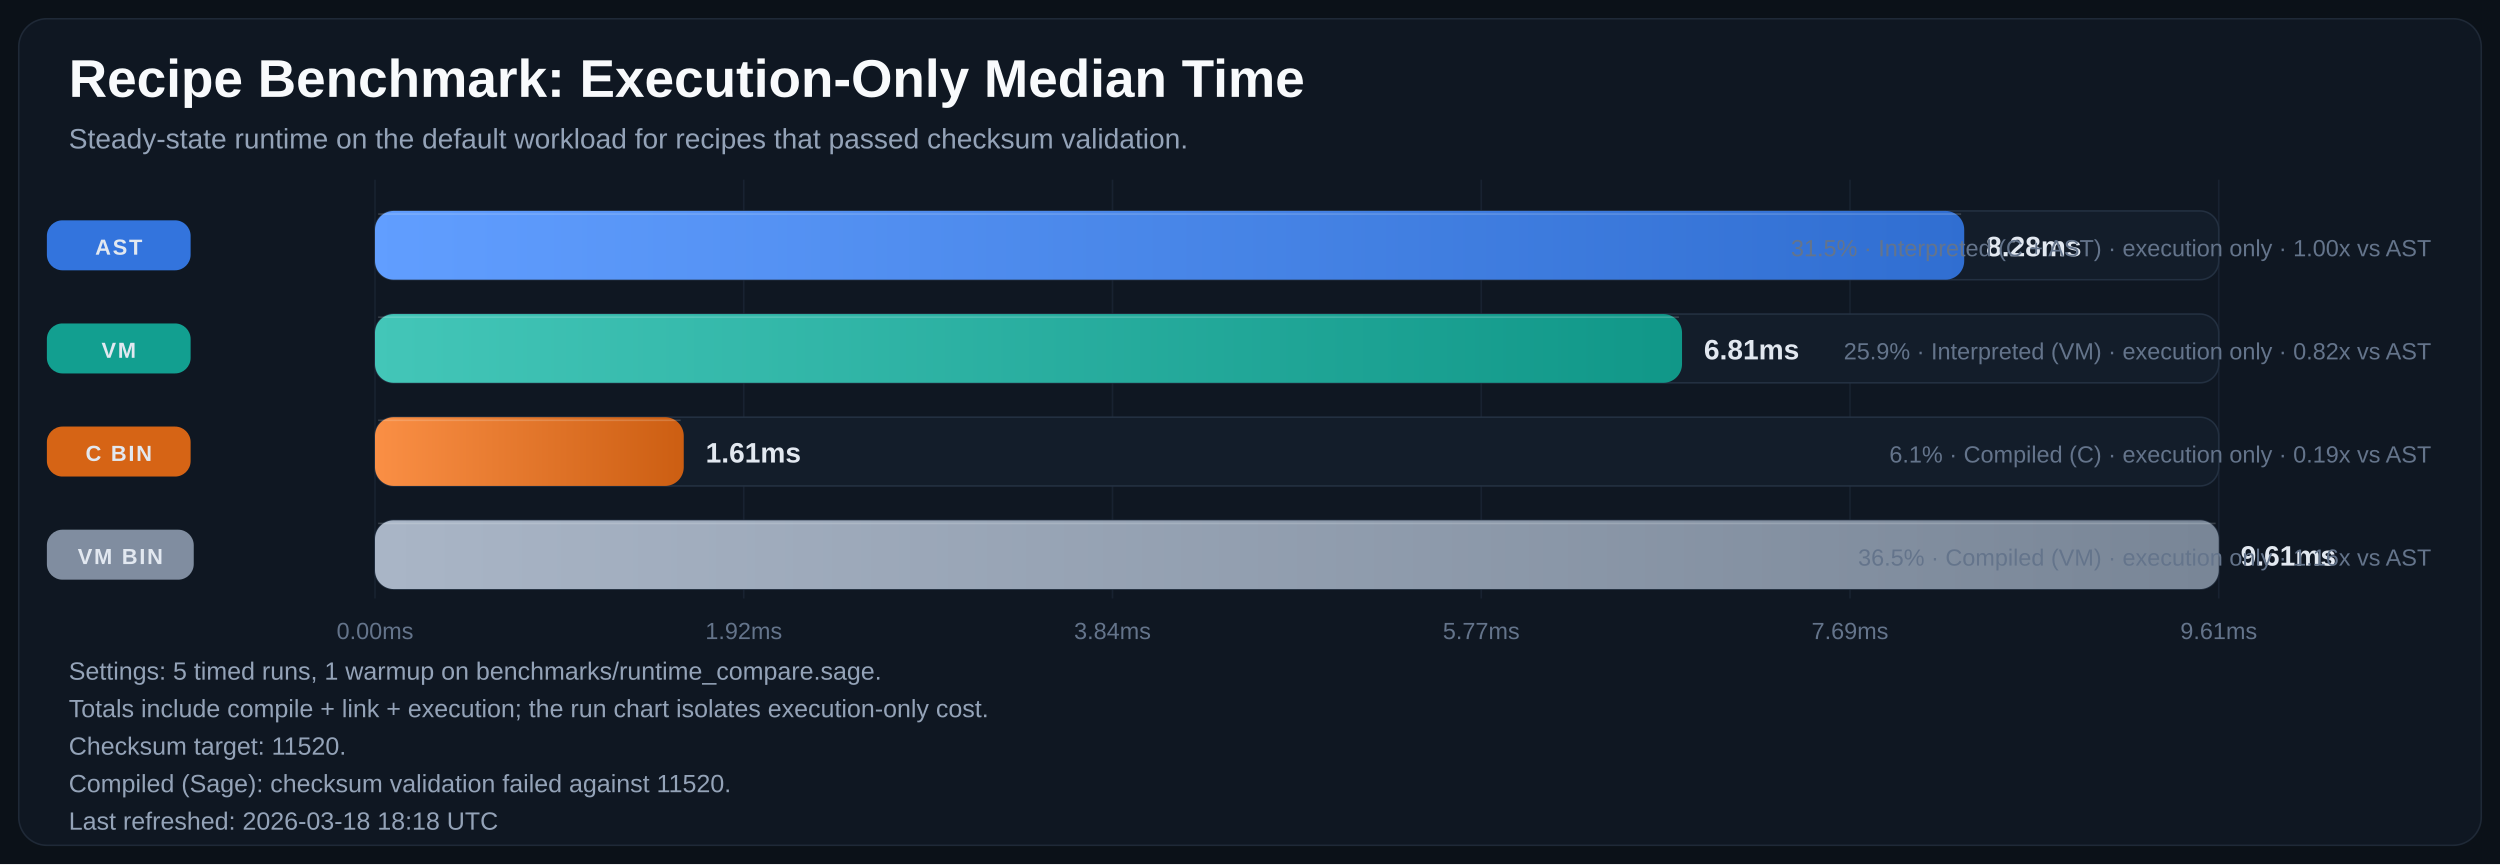
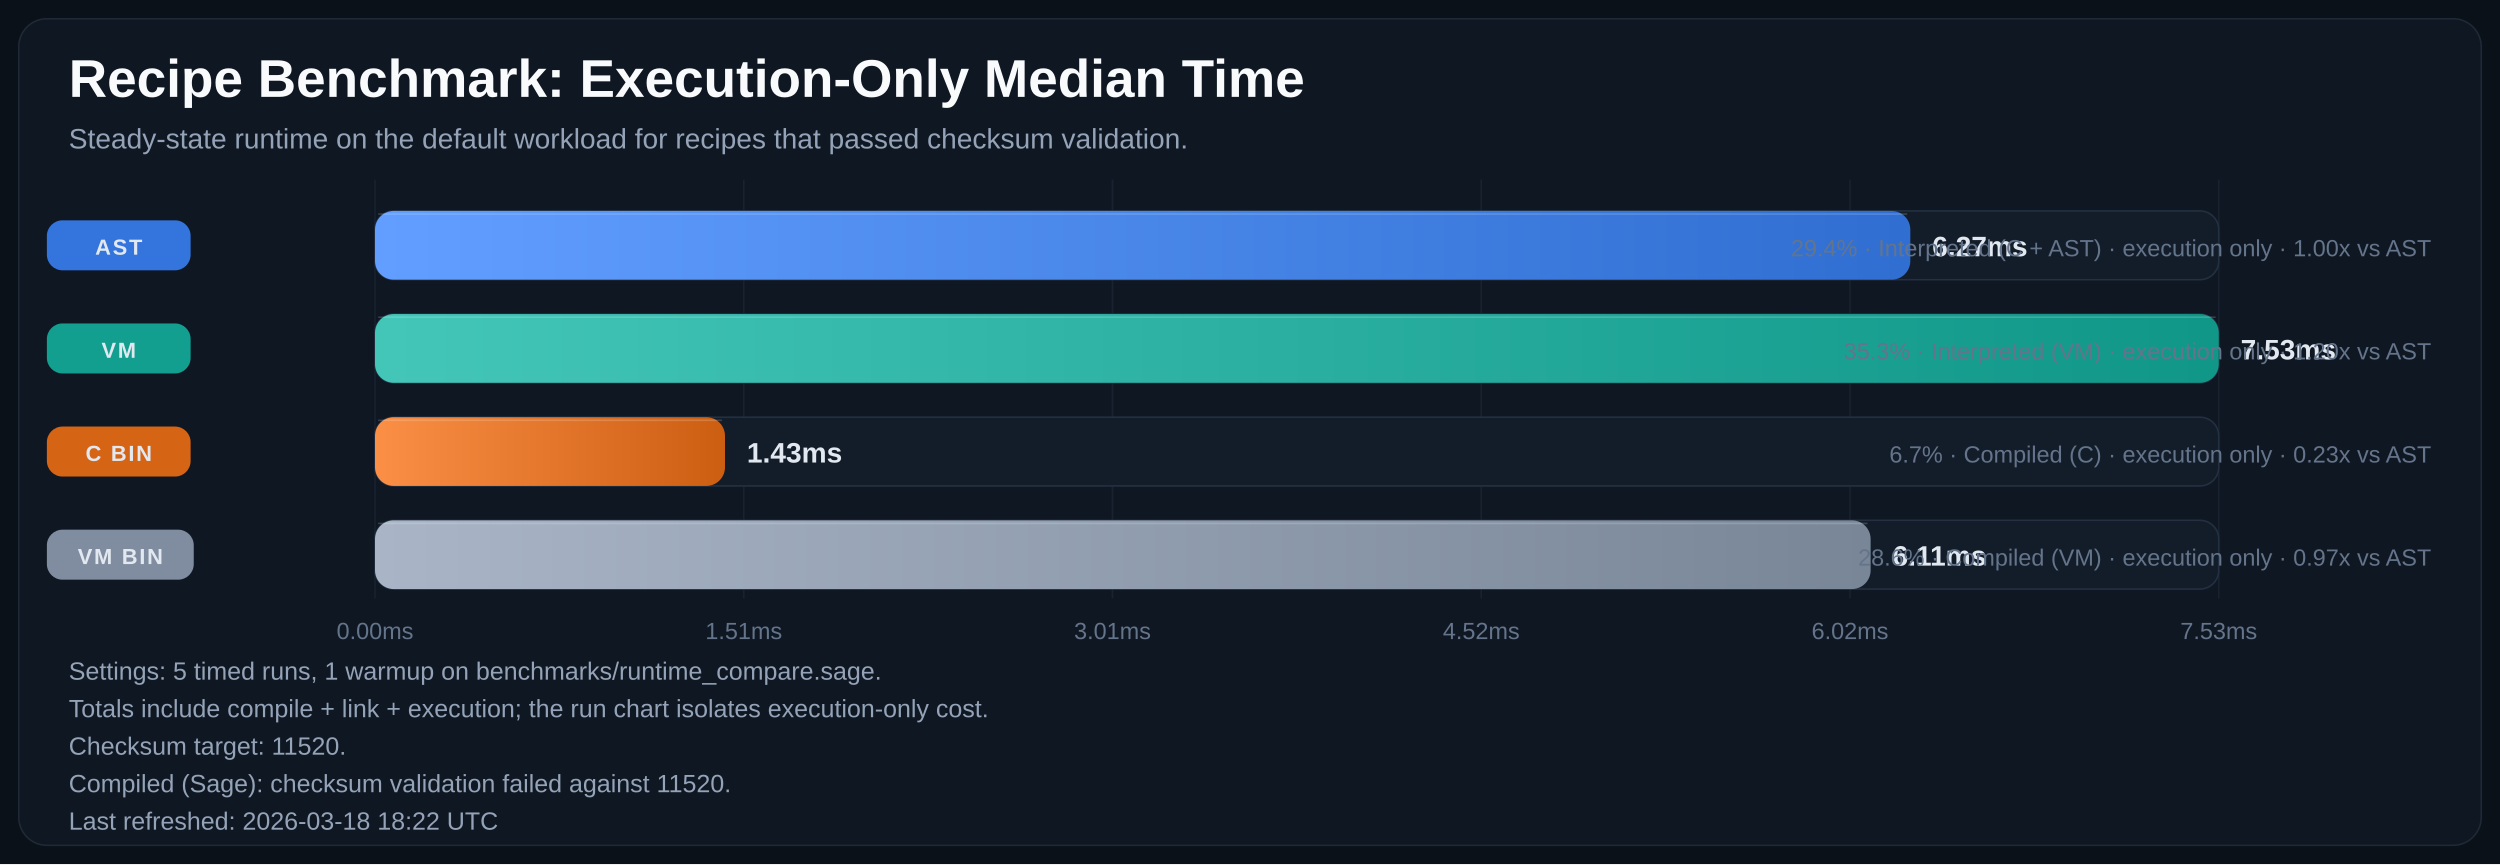
<svg xmlns="http://www.w3.org/2000/svg" width="1600" height="553" viewBox="0 0 1600 553" role="img" aria-labelledby="title desc">
  <defs>
    <linearGradient id="bar-gradient-0" x1="0%" y1="0%" x2="100%" y2="0%">
      <stop offset="0%" stop-color="#619EFF" />
      <stop offset="100%" stop-color="#306ED1" />
    </linearGradient>
    <linearGradient id="bar-gradient-1" x1="0%" y1="0%" x2="100%" y2="0%">
      <stop offset="0%" stop-color="#43C6B8" />
      <stop offset="100%" stop-color="#109788" />
    </linearGradient>
    <linearGradient id="bar-gradient-2" x1="0%" y1="0%" x2="100%" y2="0%">
      <stop offset="0%" stop-color="#FA8F45" />
      <stop offset="100%" stop-color="#CC5E12" />
    </linearGradient>
    <linearGradient id="bar-gradient-3" x1="0%" y1="0%" x2="100%" y2="0%">
      <stop offset="0%" stop-color="#A9B5C6" />
      <stop offset="100%" stop-color="#798697" />
    </linearGradient>
  </defs>
  <rect width="100%" height="100%" fill="#0B1118" />
  <rect x="12" y="12" width="1576" height="529" rx="18" fill="#0F1722" stroke="#1F2937" />
  <text x="44" y="62" fill="#F8FAFC" font-size="34" font-family="Segoe UI, Arial, sans-serif" font-weight="700">Recipe Benchmark: Execution-Only Median Time</text>
  <text x="44" y="95" fill="#94A3B8" font-size="18" font-family="Segoe UI, Arial, sans-serif">Steady-state runtime on the default workload for recipes that passed checksum validation.</text>
  <line x1="240.0" y1="115" x2="240.0" y2="383" stroke="#182231" stroke-width="1" />
  <text x="240.0" y="409" text-anchor="middle" fill="#64748B" font-size="15" font-family="Segoe UI, Arial, sans-serif">0.00ms</text>
  <line x1="476.0" y1="115" x2="476.0" y2="383" stroke="#182231" stroke-width="1" />
-   <text x="476.0" y="409" text-anchor="middle" fill="#64748B" font-size="15" font-family="Segoe UI, Arial, sans-serif">1.92ms</text>
+   <text x="476.0" y="409" text-anchor="middle" fill="#64748B" font-size="15" font-family="Segoe UI, Arial, sans-serif">1.51ms</text>
  <line x1="712.0" y1="115" x2="712.0" y2="383" stroke="#182231" stroke-width="1" />
-   <text x="712.0" y="409" text-anchor="middle" fill="#64748B" font-size="15" font-family="Segoe UI, Arial, sans-serif">3.84ms</text>
+   <text x="712.0" y="409" text-anchor="middle" fill="#64748B" font-size="15" font-family="Segoe UI, Arial, sans-serif">3.01ms</text>
  <line x1="948.0" y1="115" x2="948.0" y2="383" stroke="#182231" stroke-width="1" />
-   <text x="948.0" y="409" text-anchor="middle" fill="#64748B" font-size="15" font-family="Segoe UI, Arial, sans-serif">5.77ms</text>
+   <text x="948.0" y="409" text-anchor="middle" fill="#64748B" font-size="15" font-family="Segoe UI, Arial, sans-serif">4.52ms</text>
  <line x1="1184.0" y1="115" x2="1184.0" y2="383" stroke="#182231" stroke-width="1" />
-   <text x="1184.0" y="409" text-anchor="middle" fill="#64748B" font-size="15" font-family="Segoe UI, Arial, sans-serif">7.69ms</text>
+   <text x="1184.0" y="409" text-anchor="middle" fill="#64748B" font-size="15" font-family="Segoe UI, Arial, sans-serif">6.02ms</text>
  <line x1="1420.0" y1="115" x2="1420.0" y2="383" stroke="#182231" stroke-width="1" />
-   <text x="1420.0" y="409" text-anchor="middle" fill="#64748B" font-size="15" font-family="Segoe UI, Arial, sans-serif">9.61ms</text>
+   <text x="1420.0" y="409" text-anchor="middle" fill="#64748B" font-size="15" font-family="Segoe UI, Arial, sans-serif">7.53ms</text>
  <rect x="30" y="141.0" width="92" height="32" rx="10" fill="#3479E6" opacity="0.95" />
  <text x="76.0" y="163.0" text-anchor="middle" fill="#E2E8F0" font-size="14" font-family="Segoe UI, Arial, sans-serif" font-weight="700" letter-spacing="1.1">AST</text>
  <rect x="240" y="135" width="1180" height="44" rx="12" fill="#131D2A" stroke="#233041" />
-   <rect x="240" y="135" width="1017.1" height="44" rx="12" fill="url(#bar-gradient-0)" />
-   <line x1="242.0" y1="137.0" x2="1255.1" y2="137.0" stroke="#F8FAFC" stroke-opacity="0.18" />
-   <text x="1271.1" y="164.0" fill="#E2E8F0" font-size="18" font-family="Segoe UI, Arial, sans-serif" font-weight="700">8.28ms</text>
-   <text x="1556" y="164.0" text-anchor="end" fill="#64748B" font-size="15" font-family="Segoe UI, Arial, sans-serif">31.5% · Interpreted (C + AST) · execution only · 1.00x vs AST</text>
+   <rect x="240" y="135" width="982.6" height="44" rx="12" fill="url(#bar-gradient-0)" />
+   <line x1="242.0" y1="137.0" x2="1220.6" y2="137.0" stroke="#F8FAFC" stroke-opacity="0.18" />
+   <text x="1236.6" y="164.0" fill="#E2E8F0" font-size="18" font-family="Segoe UI, Arial, sans-serif" font-weight="700">6.27ms</text>
+   <text x="1556" y="164.0" text-anchor="end" fill="#64748B" font-size="15" font-family="Segoe UI, Arial, sans-serif">29.4% · Interpreted (C + AST) · execution only · 1.00x vs AST</text>
  <rect x="30" y="207.0" width="92" height="32" rx="10" fill="#12A695" opacity="0.95" />
  <text x="76.0" y="229.0" text-anchor="middle" fill="#E2E8F0" font-size="14" font-family="Segoe UI, Arial, sans-serif" font-weight="700" letter-spacing="1.1">VM</text>
  <rect x="240" y="201" width="1180" height="44" rx="12" fill="#131D2A" stroke="#233041" />
-   <rect x="240" y="201" width="836.5" height="44" rx="12" fill="url(#bar-gradient-1)" />
-   <line x1="242.0" y1="203.0" x2="1074.5" y2="203.0" stroke="#F8FAFC" stroke-opacity="0.18" />
-   <text x="1090.5" y="230.0" fill="#E2E8F0" font-size="18" font-family="Segoe UI, Arial, sans-serif" font-weight="700">6.81ms</text>
-   <text x="1556" y="230.0" text-anchor="end" fill="#64748B" font-size="15" font-family="Segoe UI, Arial, sans-serif">25.9% · Interpreted (VM) · execution only · 0.82x vs AST</text>
+   <rect x="240" y="201" width="1180.0" height="44" rx="12" fill="url(#bar-gradient-1)" />
+   <line x1="242.0" y1="203.0" x2="1418.0" y2="203.0" stroke="#F8FAFC" stroke-opacity="0.18" />
+   <text x="1434.0" y="230.0" fill="#E2E8F0" font-size="18" font-family="Segoe UI, Arial, sans-serif" font-weight="700">7.53ms</text>
+   <text x="1556" y="230.0" text-anchor="end" fill="#64748B" font-size="15" font-family="Segoe UI, Arial, sans-serif">35.3% · Interpreted (VM) · execution only · 1.20x vs AST</text>
  <rect x="30" y="273.0" width="92" height="32" rx="10" fill="#E06814" opacity="0.95" />
  <text x="76.0" y="295.0" text-anchor="middle" fill="#E2E8F0" font-size="14" font-family="Segoe UI, Arial, sans-serif" font-weight="700" letter-spacing="1.1">C BIN</text>
  <rect x="240" y="267" width="1180" height="44" rx="12" fill="#131D2A" stroke="#233041" />
-   <rect x="240" y="267" width="197.6" height="44" rx="12" fill="url(#bar-gradient-2)" />
-   <line x1="242.0" y1="269.0" x2="435.6" y2="269.0" stroke="#F8FAFC" stroke-opacity="0.18" />
-   <text x="451.6" y="296.0" fill="#E2E8F0" font-size="18" font-family="Segoe UI, Arial, sans-serif" font-weight="700">1.61ms</text>
-   <text x="1556" y="296.0" text-anchor="end" fill="#64748B" font-size="15" font-family="Segoe UI, Arial, sans-serif">6.1% · Compiled (C) · execution only · 0.19x vs AST</text>
+   <rect x="240" y="267" width="224.0" height="44" rx="12" fill="url(#bar-gradient-2)" />
+   <line x1="242.0" y1="269.0" x2="462.0" y2="269.0" stroke="#F8FAFC" stroke-opacity="0.18" />
+   <text x="478.0" y="296.0" fill="#E2E8F0" font-size="18" font-family="Segoe UI, Arial, sans-serif" font-weight="700">1.43ms</text>
+   <text x="1556" y="296.0" text-anchor="end" fill="#64748B" font-size="15" font-family="Segoe UI, Arial, sans-serif">6.7% · Compiled (C) · execution only · 0.23x vs AST</text>
  <rect x="30" y="339.0" width="94" height="32" rx="10" fill="#8593A6" opacity="0.95" />
  <text x="77.0" y="361.0" text-anchor="middle" fill="#E2E8F0" font-size="14" font-family="Segoe UI, Arial, sans-serif" font-weight="700" letter-spacing="1.1">VM BIN</text>
  <rect x="240" y="333" width="1180" height="44" rx="12" fill="#131D2A" stroke="#233041" />
-   <rect x="240" y="333" width="1180.0" height="44" rx="12" fill="url(#bar-gradient-3)" />
-   <line x1="242.0" y1="335.0" x2="1418.0" y2="335.0" stroke="#F8FAFC" stroke-opacity="0.18" />
-   <text x="1434.0" y="362.0" fill="#E2E8F0" font-size="18" font-family="Segoe UI, Arial, sans-serif" font-weight="700">9.61ms</text>
-   <text x="1556" y="362.0" text-anchor="end" fill="#64748B" font-size="15" font-family="Segoe UI, Arial, sans-serif">36.5% · Compiled (VM) · execution only · 1.16x vs AST</text>
+   <rect x="240" y="333" width="957.2" height="44" rx="12" fill="url(#bar-gradient-3)" />
+   <line x1="242.0" y1="335.0" x2="1195.2" y2="335.0" stroke="#F8FAFC" stroke-opacity="0.18" />
+   <text x="1211.2" y="362.0" fill="#E2E8F0" font-size="18" font-family="Segoe UI, Arial, sans-serif" font-weight="700">6.11ms</text>
+   <text x="1556" y="362.0" text-anchor="end" fill="#64748B" font-size="15" font-family="Segoe UI, Arial, sans-serif">28.6% · Compiled (VM) · execution only · 0.97x vs AST</text>
  <text x="44" y="435" fill="#94A3B8" font-size="16" font-family="Segoe UI, Arial, sans-serif">Settings: 5 timed runs, 1 warmup on benchmarks/runtime_compare.sage.</text>
  <text x="44" y="459" fill="#94A3B8" font-size="16" font-family="Segoe UI, Arial, sans-serif">Totals include compile + link + execution; the run chart isolates execution-only cost.</text>
  <text x="44" y="483" fill="#94A3B8" font-size="16" font-family="Segoe UI, Arial, sans-serif">Checksum target: 11520.</text>
  <text x="44" y="507" fill="#94A3B8" font-size="16" font-family="Segoe UI, Arial, sans-serif">Compiled (Sage): checksum validation failed against 11520.</text>
-   <text x="44" y="531" fill="#94A3B8" font-size="16" font-family="Segoe UI, Arial, sans-serif">Last refreshed: 2026-03-18 18:18 UTC</text>
+   <text x="44" y="531" fill="#94A3B8" font-size="16" font-family="Segoe UI, Arial, sans-serif">Last refreshed: 2026-03-18 18:22 UTC</text>
</svg>
